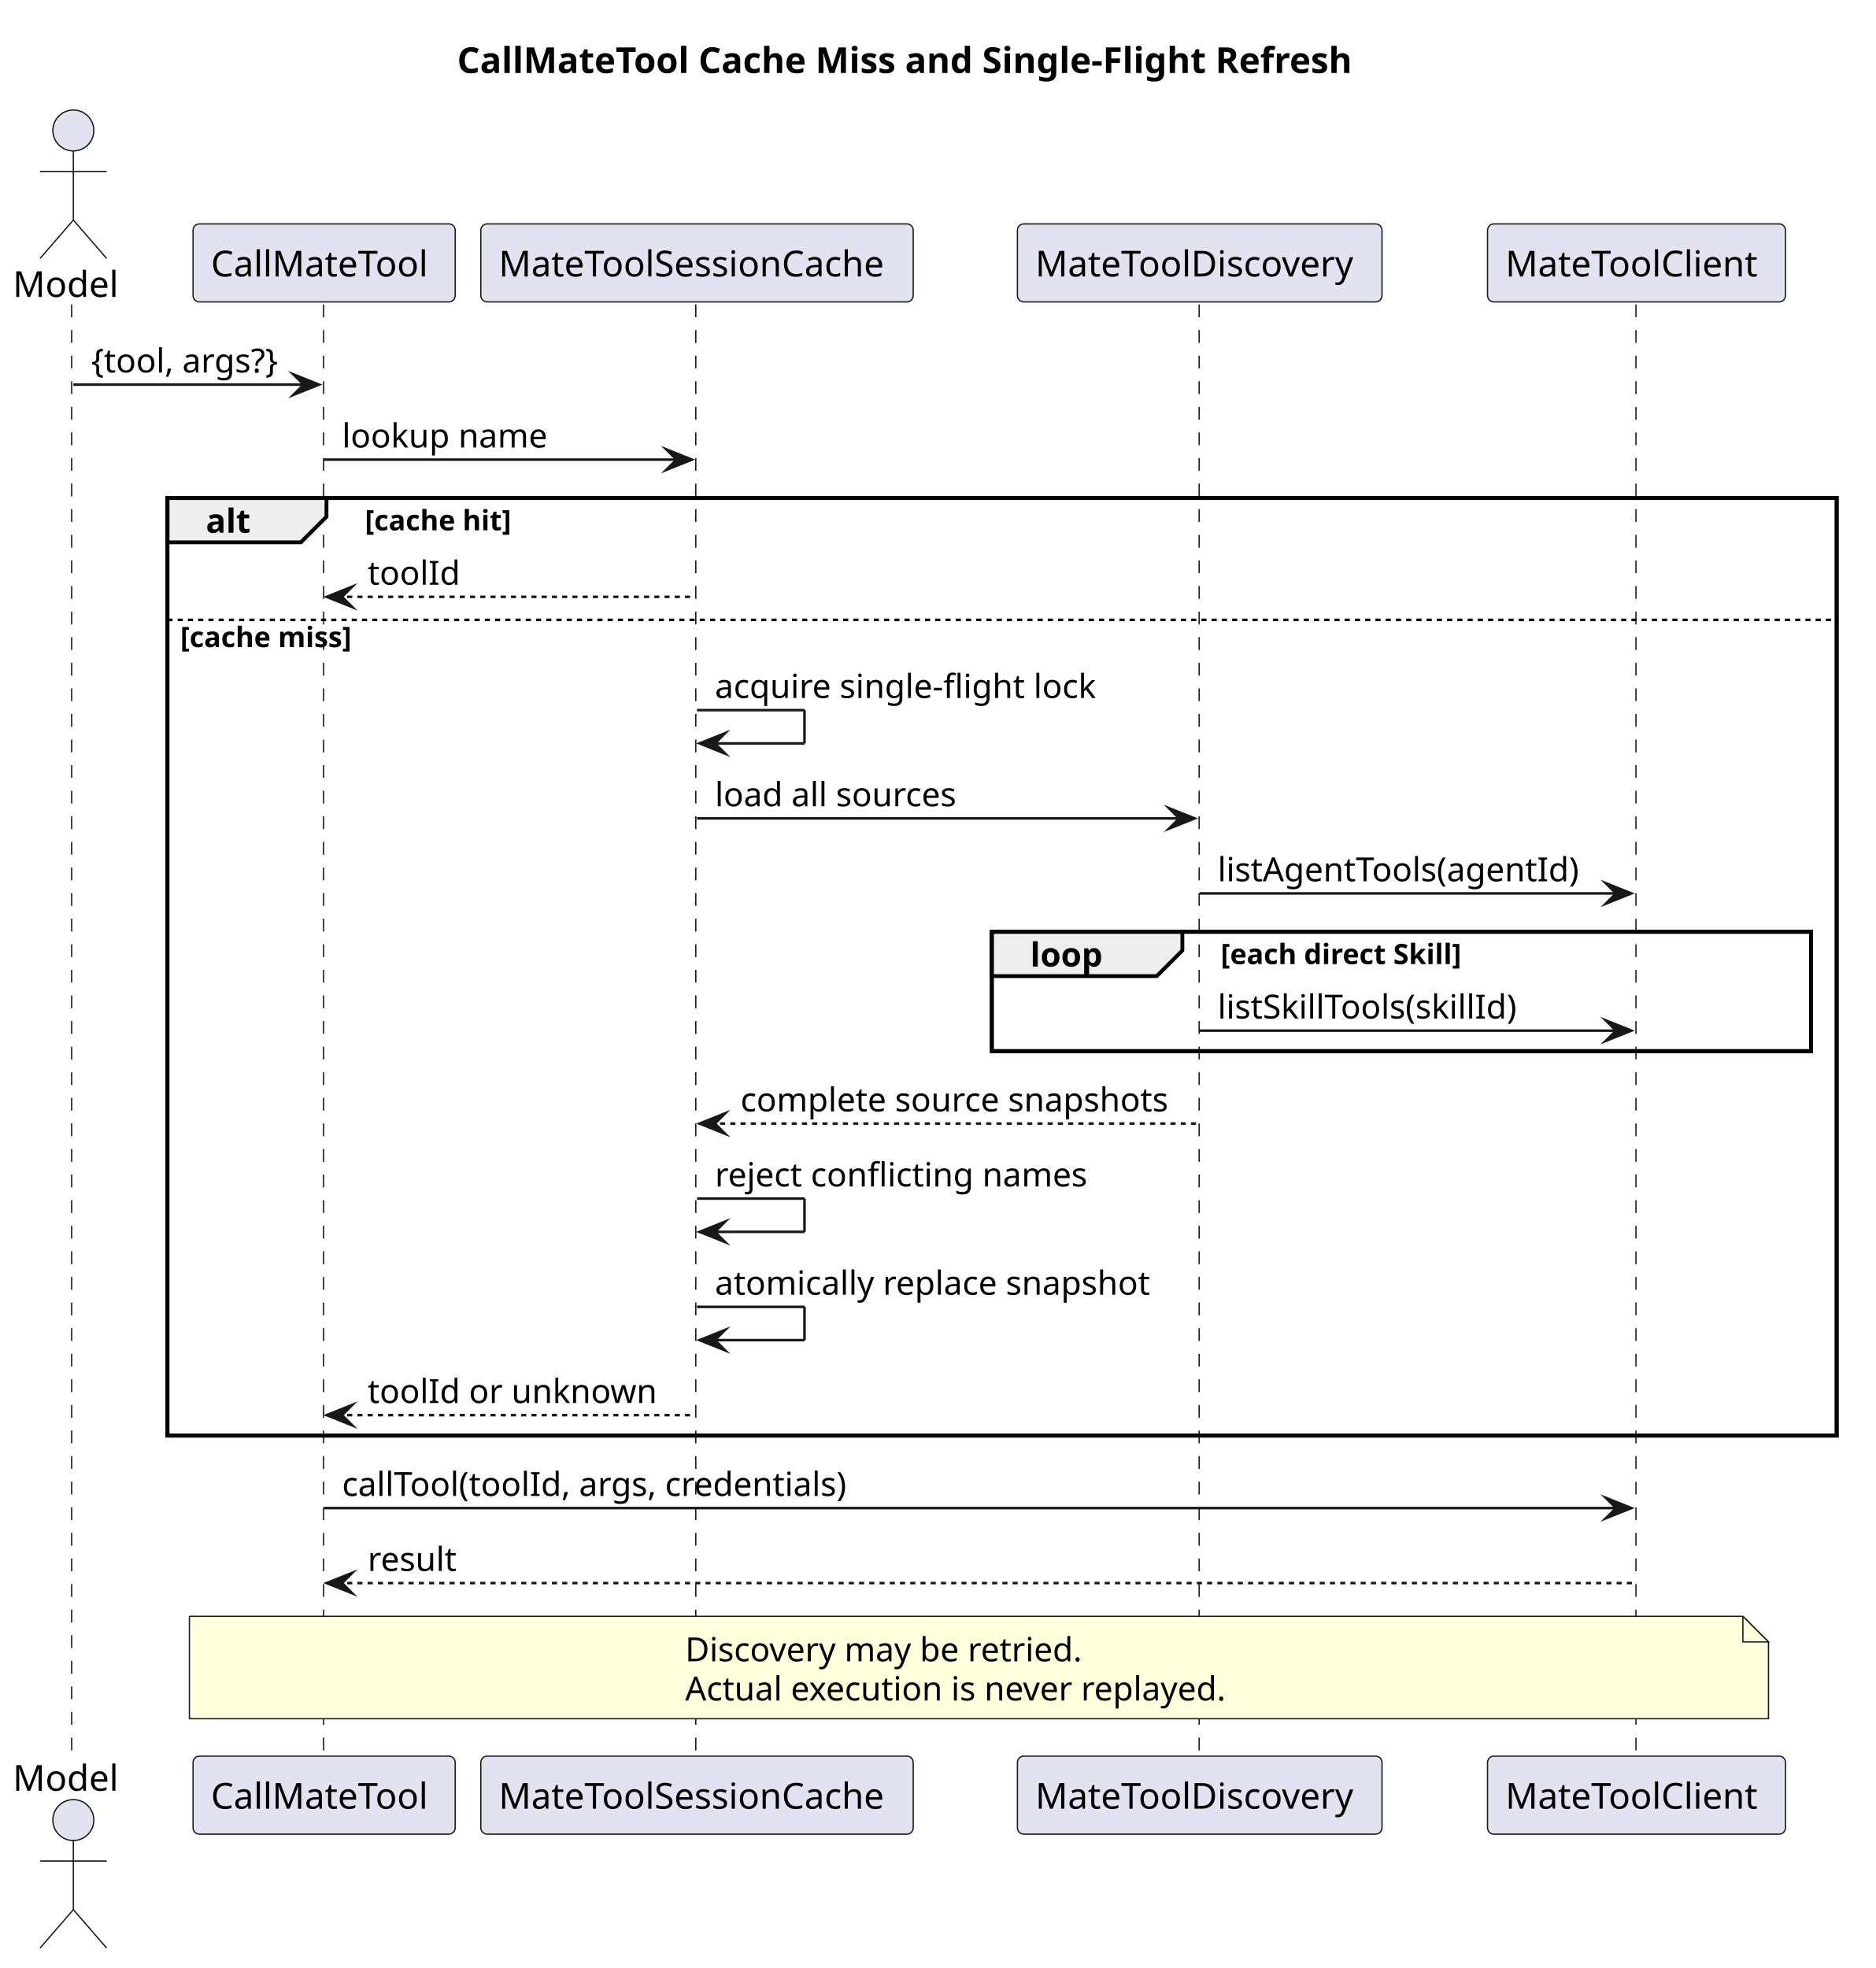
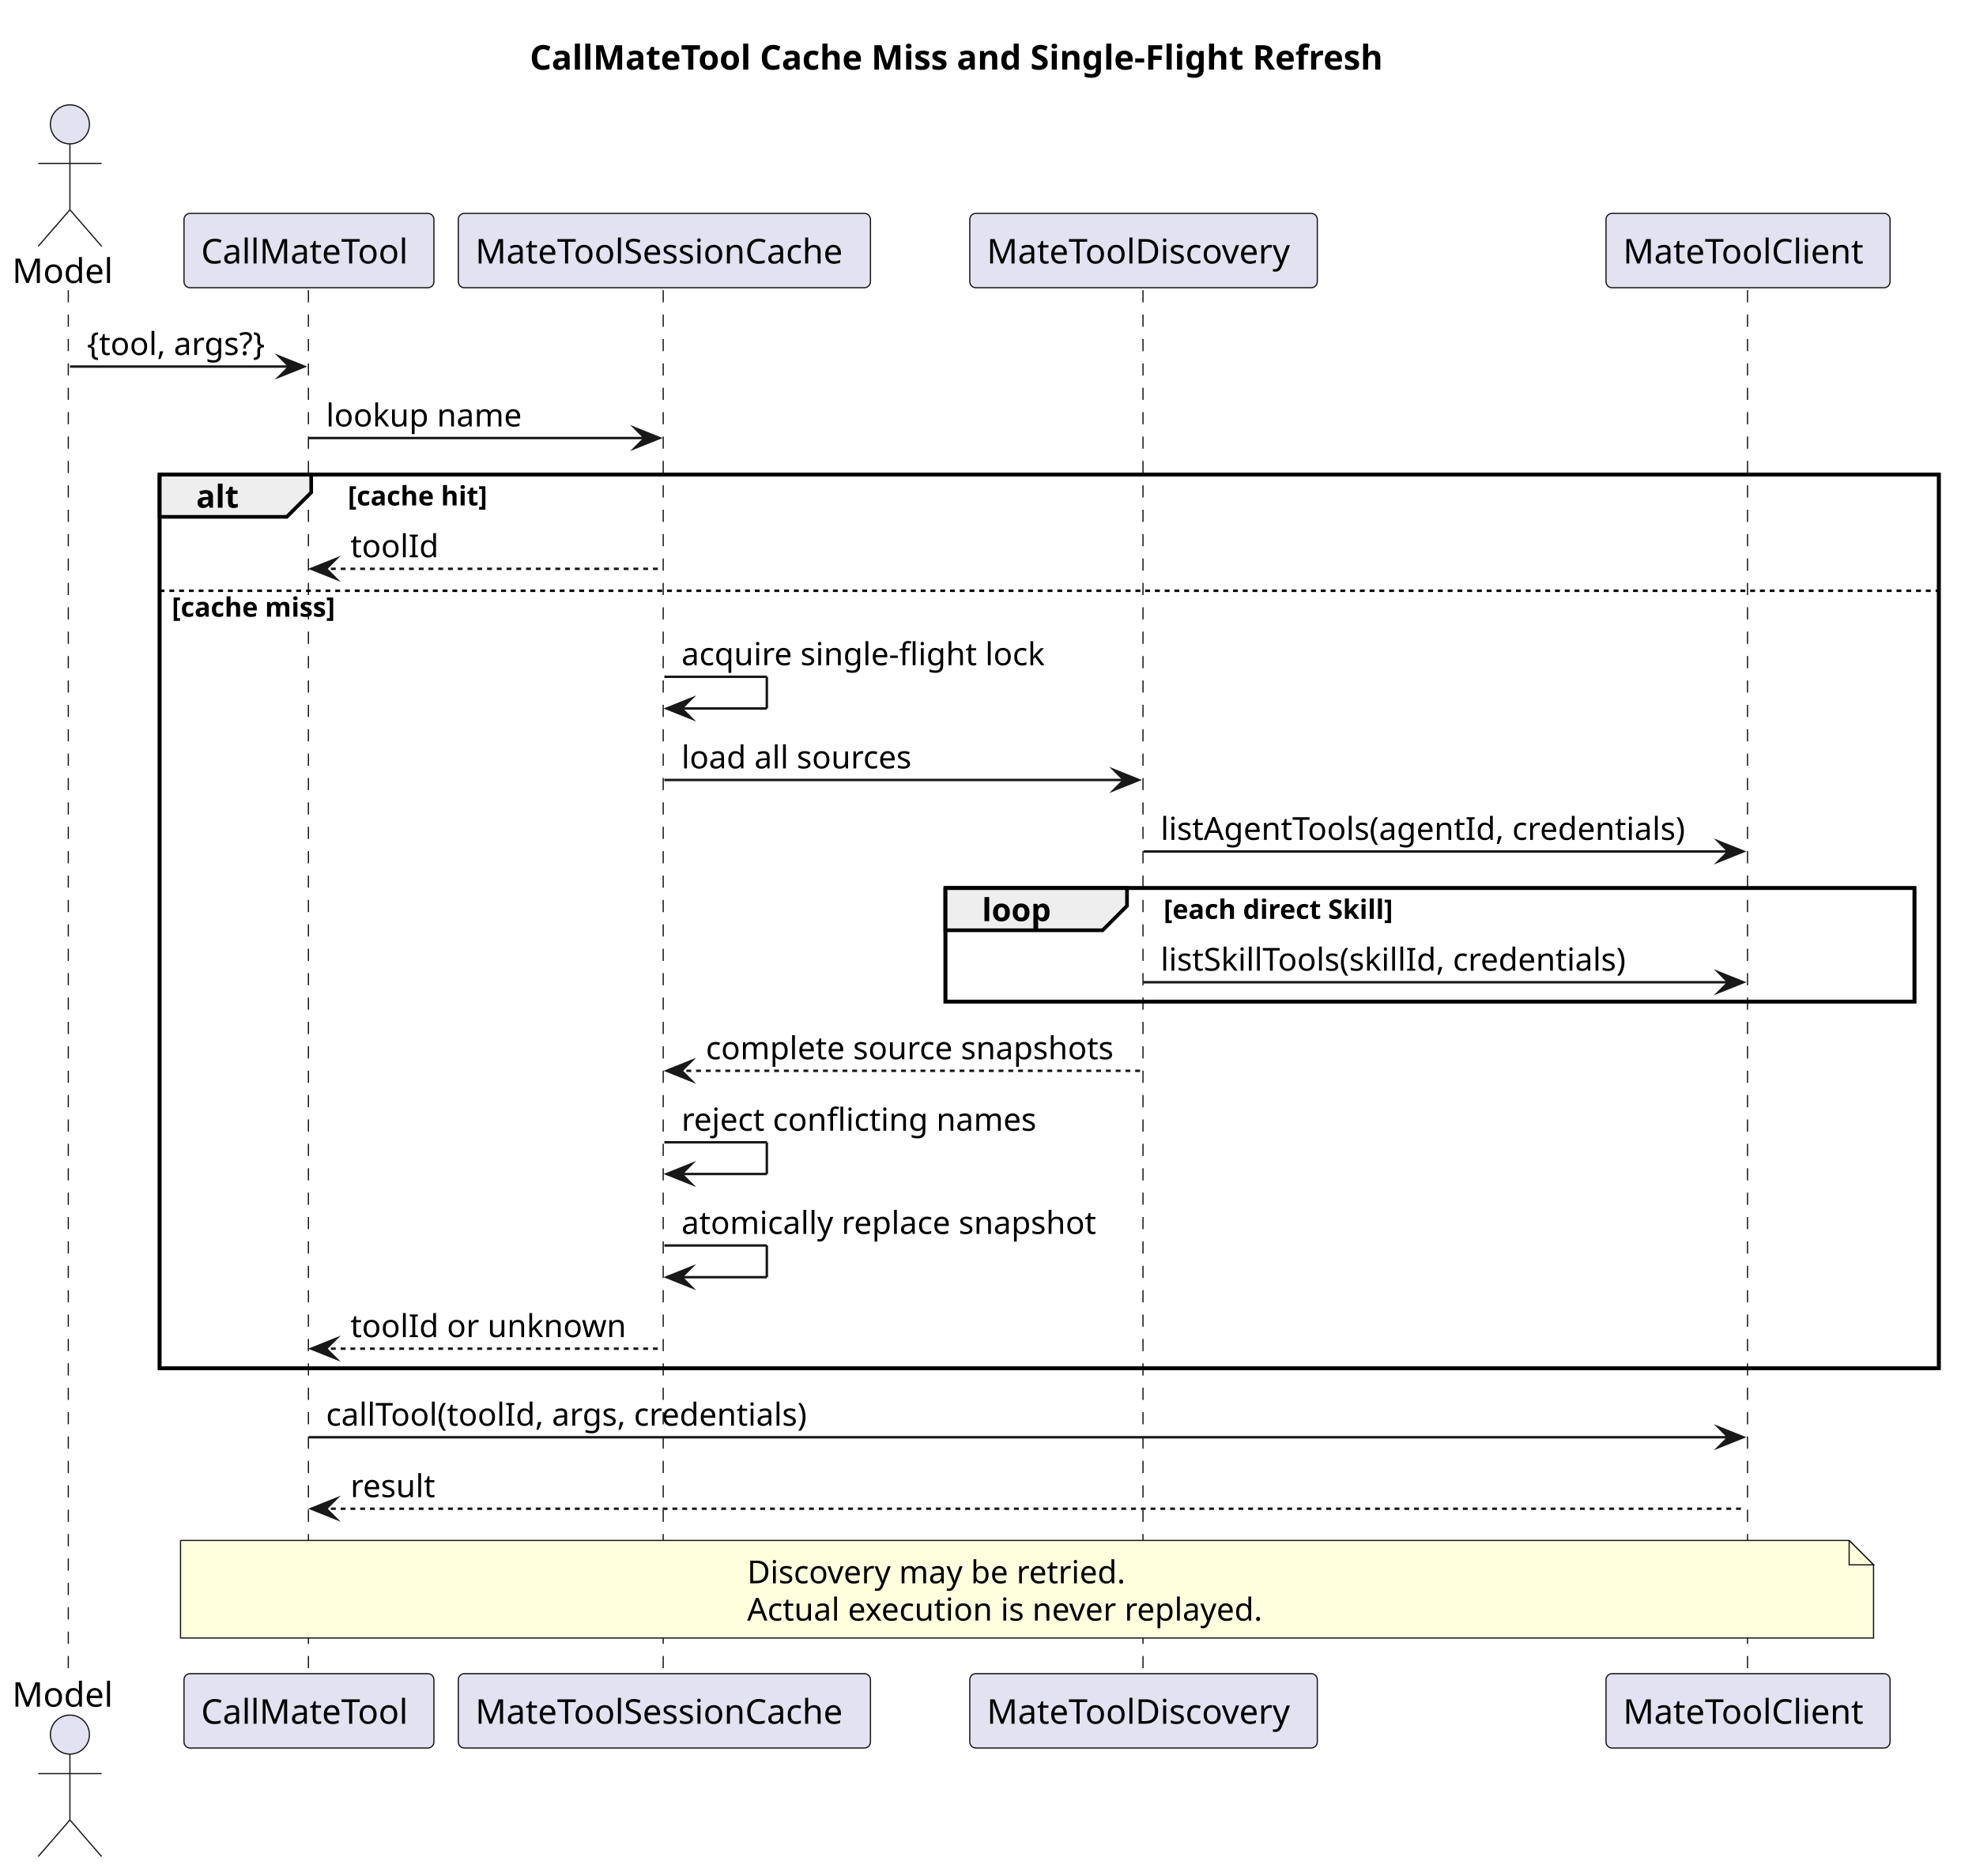
- <svg xmlns="http://www.w3.org/2000/svg" contentStyleType="text/css" data-diagram-type="SEQUENCE" height="769px" preserveAspectRatio="none" style="width:733px;height:769px;background:#FFFFFF;" version="1.1" viewBox="0 0 733 769" width="733px" zoomAndPan="magnify">
+ <svg xmlns="http://www.w3.org/2000/svg" contentStyleType="text/css" data-diagram-type="SEQUENCE" height="769px" preserveAspectRatio="none" style="width:810px;height:769px;background:#FFFFFF;" version="1.1" viewBox="0 0 810 769" width="810px" zoomAndPan="magnify">
  <defs />
  <g>
-     <g class="title" data-source-line="79">
-       <text fill="#000000" font-family="sans-serif" font-size="14" font-weight="700" lengthAdjust="spacing" textLength="369.407" x="178.619" y="28.535">CallMateTool Cache Miss and Single-Flight Refresh</text>
+     <g class="title" data-source-line="122">
+       <text fill="#000000" font-family="sans-serif" font-size="14" font-weight="700" lengthAdjust="spacing" textLength="369.407" x="217.181" y="28.535">CallMateTool Cache Miss and Single-Flight Refresh</text>
    </g>
-     <rect fill="none" height="366.371" style="stroke:#000000;stroke-width:1.5;" width="652.217" x="65.428" y="194.598" />
-     <rect fill="none" height="46.621" style="stroke:#000000;stroke-width:1.5;" width="320.111" x="387.534" y="364.106" />
-     <g class="participant-lifeline" data-entity-uid="part1" data-qualified-name="Model" data-source-line="81" id="part1-lifeline">
+     <rect fill="none" height="366.371" style="stroke:#000000;stroke-width:1.5;" width="729.341" x="65.428" y="194.598" />
+     <rect fill="none" height="46.621" style="stroke:#000000;stroke-width:1.5;" width="397.235" x="387.534" y="364.106" />
+     <g class="participant-lifeline" data-entity-uid="part1" data-qualified-name="Model" data-source-line="124" id="part1-lifeline">
      <g>
        <rect fill="#000000" fill-opacity="0" height="568.234" width="8" x="24.658" y="118.977" />
        <line style="stroke:#181818;stroke-width:0.5;stroke-dasharray:5,5;" x1="28" x2="28" y1="118.977" y2="687.211" />
      </g>
    </g>
-     <g class="participant-lifeline" data-entity-uid="part2" data-qualified-name="Call" data-source-line="82" id="part2-lifeline">
+     <g class="participant-lifeline" data-entity-uid="part2" data-qualified-name="Call" data-source-line="125" id="part2-lifeline">
      <g>
        <rect fill="#000000" fill-opacity="0" height="568.234" width="8" x="122.647" y="118.977" />
        <line style="stroke:#181818;stroke-width:0.5;stroke-dasharray:5,5;" x1="126.428" x2="126.428" y1="118.977" y2="687.211" />
      </g>
    </g>
-     <g class="participant-lifeline" data-entity-uid="part3" data-qualified-name="Cache" data-source-line="83" id="part3-lifeline">
+     <g class="participant-lifeline" data-entity-uid="part3" data-qualified-name="Cache" data-source-line="126" id="part3-lifeline">
      <g>
        <rect fill="#000000" fill-opacity="0" height="568.234" width="8" x="268.34" y="118.977" />
        <line style="stroke:#181818;stroke-width:0.5;stroke-dasharray:5,5;" x1="271.865" x2="271.865" y1="118.977" y2="687.211" />
      </g>
    </g>
-     <g class="participant-lifeline" data-entity-uid="part4" data-qualified-name="Discovery" data-source-line="84" id="part4-lifeline">
+     <g class="participant-lifeline" data-entity-uid="part4" data-qualified-name="Discovery" data-source-line="127" id="part4-lifeline">
      <g>
        <rect fill="#000000" fill-opacity="0" height="568.234" width="8" x="464.761" y="118.977" />
        <line style="stroke:#181818;stroke-width:0.5;stroke-dasharray:5,5;" x1="468.534" x2="468.534" y1="118.977" y2="687.211" />
      </g>
    </g>
-     <g class="participant-lifeline" data-entity-uid="part5" data-qualified-name="Mate" data-source-line="85" id="part5-lifeline">
+     <g class="participant-lifeline" data-entity-uid="part5" data-qualified-name="Mate" data-source-line="128" id="part5-lifeline">
      <g>
-         <rect fill="#000000" fill-opacity="0" height="568.234" width="8" x="635.43" y="118.977" />
-         <line style="stroke:#181818;stroke-width:0.5;stroke-dasharray:5,5;" x1="639.215" x2="639.215" y1="118.977" y2="687.211" />
+         <rect fill="#000000" fill-opacity="0" height="568.234" width="8" x="712.554" y="118.977" />
+         <line style="stroke:#181818;stroke-width:0.5;stroke-dasharray:5,5;" x1="716.339" x2="716.339" y1="118.977" y2="687.211" />
      </g>
    </g>
-     <g class="participant participant-head" data-entity-uid="part1" data-qualified-name="Model" data-source-line="81" id="part1-head">
+     <g class="participant participant-head" data-entity-uid="part1" data-qualified-name="Model" data-source-line="124" id="part1-head">
      <text fill="#000000" font-family="sans-serif" font-size="14" lengthAdjust="spacing" textLength="41.316" x="5" y="116.023">Model</text>
      <ellipse cx="28.658" cy="50.988" fill="#E2E2F0" rx="8" ry="8" style="stroke:#181818;stroke-width:0.5;" />
      <path d="M28.658,58.988 L28.658,85.988 M15.658,66.988 L41.658,66.988 M28.658,85.988 L15.658,100.988 M28.658,85.988 L41.658,100.988" fill="none" style="stroke:#181818;stroke-width:0.5;" />
    </g>
-     <g class="participant participant-tail" data-entity-uid="part1" data-qualified-name="Model" data-source-line="81" id="part1-tail">
+     <g class="participant participant-tail" data-entity-uid="part1" data-qualified-name="Model" data-source-line="124" id="part1-tail">
      <text fill="#000000" font-family="sans-serif" font-size="14" lengthAdjust="spacing" textLength="41.316" x="5" y="699.746">Model</text>
      <ellipse cx="28.658" cy="711.199" fill="#E2E2F0" rx="8" ry="8" style="stroke:#181818;stroke-width:0.5;" />
      <path d="M28.658,719.199 L28.658,746.199 M15.658,727.199 L41.658,727.199 M28.658,746.199 L15.658,761.199 M28.658,746.199 L41.658,761.199" fill="none" style="stroke:#181818;stroke-width:0.5;" />
    </g>
-     <g class="participant participant-head" data-entity-uid="part2" data-qualified-name="Call" data-source-line="82" id="part2-head">
+     <g class="participant participant-head" data-entity-uid="part2" data-qualified-name="Call" data-source-line="125" id="part2-head">
      <rect fill="#E2E2F0" height="30.488" rx="2.5" ry="2.5" style="stroke:#181818;stroke-width:0.5;" width="102.436" x="75.428" y="87.488" />
      <text fill="#000000" font-family="sans-serif" font-size="14" lengthAdjust="spacing" textLength="88.436" x="82.428" y="108.023">CallMateTool</text>
    </g>
-     <g class="participant participant-tail" data-entity-uid="part2" data-qualified-name="Call" data-source-line="82" id="part2-tail">
+     <g class="participant participant-tail" data-entity-uid="part2" data-qualified-name="Call" data-source-line="125" id="part2-tail">
      <rect fill="#E2E2F0" height="30.488" rx="2.5" ry="2.5" style="stroke:#181818;stroke-width:0.5;" width="102.436" x="75.428" y="686.211" />
      <text fill="#000000" font-family="sans-serif" font-size="14" lengthAdjust="spacing" textLength="88.436" x="82.428" y="706.746">CallMateTool</text>
    </g>
-     <g class="participant participant-head" data-entity-uid="part3" data-qualified-name="Cache" data-source-line="83" id="part3-head">
+     <g class="participant participant-head" data-entity-uid="part3" data-qualified-name="Cache" data-source-line="126" id="part3-head">
      <rect fill="#E2E2F0" height="30.488" rx="2.5" ry="2.5" style="stroke:#181818;stroke-width:0.5;" width="168.95" x="187.865" y="87.488" />
      <text fill="#000000" font-family="sans-serif" font-size="14" lengthAdjust="spacing" textLength="154.95" x="194.865" y="108.023">MateToolSessionCache</text>
    </g>
-     <g class="participant participant-tail" data-entity-uid="part3" data-qualified-name="Cache" data-source-line="83" id="part3-tail">
+     <g class="participant participant-tail" data-entity-uid="part3" data-qualified-name="Cache" data-source-line="126" id="part3-tail">
      <rect fill="#E2E2F0" height="30.488" rx="2.5" ry="2.5" style="stroke:#181818;stroke-width:0.5;" width="168.95" x="187.865" y="686.211" />
      <text fill="#000000" font-family="sans-serif" font-size="14" lengthAdjust="spacing" textLength="154.95" x="194.865" y="706.746">MateToolSessionCache</text>
    </g>
-     <g class="participant participant-head" data-entity-uid="part4" data-qualified-name="Discovery" data-source-line="84" id="part4-head">
+     <g class="participant participant-head" data-entity-uid="part4" data-qualified-name="Discovery" data-source-line="127" id="part4-head">
      <rect fill="#E2E2F0" height="30.488" rx="2.5" ry="2.5" style="stroke:#181818;stroke-width:0.5;" width="142.454" x="397.534" y="87.488" />
      <text fill="#000000" font-family="sans-serif" font-size="14" lengthAdjust="spacing" textLength="128.454" x="404.534" y="108.023">MateToolDiscovery</text>
    </g>
-     <g class="participant participant-tail" data-entity-uid="part4" data-qualified-name="Discovery" data-source-line="84" id="part4-tail">
+     <g class="participant participant-tail" data-entity-uid="part4" data-qualified-name="Discovery" data-source-line="127" id="part4-tail">
      <rect fill="#E2E2F0" height="30.488" rx="2.5" ry="2.5" style="stroke:#181818;stroke-width:0.5;" width="142.454" x="397.534" y="686.211" />
      <text fill="#000000" font-family="sans-serif" font-size="14" lengthAdjust="spacing" textLength="128.454" x="404.534" y="706.746">MateToolDiscovery</text>
    </g>
-     <g class="participant participant-head" data-entity-uid="part5" data-qualified-name="Mate" data-source-line="85" id="part5-head">
-       <rect fill="#E2E2F0" height="30.488" rx="2.5" ry="2.5" style="stroke:#181818;stroke-width:0.5;" width="116.43" x="581.215" y="87.488" />
-       <text fill="#000000" font-family="sans-serif" font-size="14" lengthAdjust="spacing" textLength="102.43" x="588.215" y="108.023">MateToolClient</text>
+     <g class="participant participant-head" data-entity-uid="part5" data-qualified-name="Mate" data-source-line="128" id="part5-head">
+       <rect fill="#E2E2F0" height="30.488" rx="2.5" ry="2.5" style="stroke:#181818;stroke-width:0.5;" width="116.43" x="658.339" y="87.488" />
+       <text fill="#000000" font-family="sans-serif" font-size="14" lengthAdjust="spacing" textLength="102.43" x="665.339" y="108.023">MateToolClient</text>
    </g>
-     <g class="participant participant-tail" data-entity-uid="part5" data-qualified-name="Mate" data-source-line="85" id="part5-tail">
-       <rect fill="#E2E2F0" height="30.488" rx="2.5" ry="2.5" style="stroke:#181818;stroke-width:0.5;" width="116.43" x="581.215" y="686.211" />
-       <text fill="#000000" font-family="sans-serif" font-size="14" lengthAdjust="spacing" textLength="102.43" x="588.215" y="706.746">MateToolClient</text>
+     <g class="participant participant-tail" data-entity-uid="part5" data-qualified-name="Mate" data-source-line="128" id="part5-tail">
+       <rect fill="#E2E2F0" height="30.488" rx="2.5" ry="2.5" style="stroke:#181818;stroke-width:0.5;" width="116.43" x="658.339" y="686.211" />
+       <text fill="#000000" font-family="sans-serif" font-size="14" lengthAdjust="spacing" textLength="102.43" x="665.339" y="706.746">MateToolClient</text>
    </g>
-     <g class="message" data-entity-1="part1" data-entity-2="part2" data-source-line="87" id="msg1">
+     <g class="message" data-entity-1="part1" data-entity-2="part2" data-source-line="130" id="msg1">
      <polygon fill="#181818" points="114.647,146.287,124.647,150.287,114.647,154.287,118.647,150.287" style="stroke:#181818;stroke-width:1;stroke-linejoin:miter;stroke-miterlimit:10;" />
      <line style="stroke:#181818;stroke-width:1;" x1="28.658" x2="120.647" y1="150.287" y2="150.287" />
      <text fill="#000000" font-family="sans-serif" font-size="13" lengthAdjust="spacing" textLength="73.988" x="35.658" y="145.545">{tool, args?}</text>
    </g>
-     <g class="message" data-entity-1="part2" data-entity-2="part3" data-source-line="88" id="msg2">
+     <g class="message" data-entity-1="part2" data-entity-2="part3" data-source-line="131" id="msg2">
      <polygon fill="#181818" points="260.34,175.598,270.34,179.598,260.34,183.598,264.34,179.598" style="stroke:#181818;stroke-width:1;stroke-linejoin:miter;stroke-miterlimit:10;" />
      <line style="stroke:#181818;stroke-width:1;" x1="126.647" x2="266.34" y1="179.598" y2="179.598" />
      <text fill="#000000" font-family="sans-serif" font-size="13" lengthAdjust="spacing" textLength="82.316" x="133.647" y="174.856">lookup name</text>
    </g>
    <path d="M65.428,194.598 L127.567,194.598 L127.567,201.908 L117.567,211.908 L65.428,211.908 L65.428,194.598" fill="#EEEEEE" style="stroke:#000000;stroke-width:1.5;" />
-     <rect fill="none" height="366.371" style="stroke:#000000;stroke-width:1.5;" width="652.217" x="65.428" y="194.598" />
+     <rect fill="none" height="366.371" style="stroke:#000000;stroke-width:1.5;" width="729.341" x="65.428" y="194.598" />
    <text fill="#000000" font-family="sans-serif" font-size="13" font-weight="700" lengthAdjust="spacing" textLength="17.139" x="80.428" y="208.166">alt</text>
    <text fill="#000000" font-family="sans-serif" font-size="11" font-weight="700" lengthAdjust="spacing" textLength="58.883" x="142.567" y="207.232">[cache hit]</text>
-     <g class="message" data-entity-1="part3" data-entity-2="part2" data-source-line="90" id="msg3">
+     <g class="message" data-entity-1="part3" data-entity-2="part2" data-source-line="133" id="msg3">
      <polygon fill="#181818" points="137.647,229.219,127.647,233.219,137.647,237.219,133.647,233.219" style="stroke:#181818;stroke-width:1;stroke-linejoin:miter;stroke-miterlimit:10;" />
      <line style="stroke:#181818;stroke-width:1;stroke-dasharray:2,2;" x1="131.647" x2="271.34" y1="233.219" y2="233.219" />
      <text fill="#000000" font-family="sans-serif" font-size="13" lengthAdjust="spacing" textLength="36.518" x="143.647" y="228.477">toolId</text>
    </g>
-     <line style="stroke:#000000;stroke-width:1;stroke-dasharray:2,2;" x1="65.428" x2="717.645" y1="242.219" y2="242.219" />
+     <line style="stroke:#000000;stroke-width:1;stroke-dasharray:2,2;" x1="65.428" x2="794.769" y1="242.219" y2="242.219" />
    <text fill="#000000" font-family="sans-serif" font-size="11" font-weight="700" lengthAdjust="spacing" textLength="70.308" x="70.428" y="252.853">[cache miss]</text>
-     <g class="message" data-entity-1="part3" data-entity-2="part3" data-source-line="92" id="msg4">
+     <g class="message" data-entity-1="part3" data-entity-2="part3" data-source-line="135" id="msg4">
      <line style="stroke:#181818;stroke-width:1;" x1="272.34" x2="314.34" y1="277.484" y2="277.484" />
      <line style="stroke:#181818;stroke-width:1;" x1="314.34" x2="314.34" y1="277.484" y2="290.484" />
      <line style="stroke:#181818;stroke-width:1;" x1="273.34" x2="314.34" y1="290.484" y2="290.484" />
      <polygon fill="#181818" points="283.34,286.484,273.34,290.484,283.34,294.484,279.34,290.484" style="stroke:#181818;stroke-width:1;stroke-linejoin:miter;stroke-miterlimit:10;" />
      <text fill="#000000" font-family="sans-serif" font-size="13" lengthAdjust="spacing" textLength="159.047" x="279.34" y="272.742">acquire single-flight lock</text>
    </g>
-     <g class="message" data-entity-1="part3" data-entity-2="part4" data-source-line="93" id="msg5">
+     <g class="message" data-entity-1="part3" data-entity-2="part4" data-source-line="136" id="msg5">
      <polygon fill="#181818" points="456.761,315.795,466.761,319.795,456.761,323.795,460.761,319.795" style="stroke:#181818;stroke-width:1;stroke-linejoin:miter;stroke-miterlimit:10;" />
      <line style="stroke:#181818;stroke-width:1;" x1="272.34" x2="462.761" y1="319.795" y2="319.795" />
      <text fill="#000000" font-family="sans-serif" font-size="13" lengthAdjust="spacing" textLength="98.554" x="279.34" y="315.053">load all sources</text>
    </g>
-     <g class="message" data-entity-1="part4" data-entity-2="part5" data-source-line="94" id="msg6">
-       <polygon fill="#181818" points="627.43,345.106,637.43,349.106,627.43,353.106,631.43,349.106" style="stroke:#181818;stroke-width:1;stroke-linejoin:miter;stroke-miterlimit:10;" />
-       <line style="stroke:#181818;stroke-width:1;" x1="468.761" x2="633.43" y1="349.106" y2="349.106" />
-       <text fill="#000000" font-family="sans-serif" font-size="13" lengthAdjust="spacing" textLength="146.669" x="475.761" y="344.363">listAgentTools(agentId)</text>
+     <g class="message" data-entity-1="part4" data-entity-2="part5" data-source-line="137" id="msg6">
+       <polygon fill="#181818" points="704.554,345.106,714.554,349.106,704.554,353.106,708.554,349.106" style="stroke:#181818;stroke-width:1;stroke-linejoin:miter;stroke-miterlimit:10;" />
+       <line style="stroke:#181818;stroke-width:1;" x1="468.761" x2="710.554" y1="349.106" y2="349.106" />
+       <text fill="#000000" font-family="sans-serif" font-size="13" lengthAdjust="spacing" textLength="223.793" x="475.761" y="344.363">listAgentTools(agentId, credentials)</text>
    </g>
    <path d="M387.534,364.106 L461.981,364.106 L461.981,371.416 L451.981,381.416 L387.534,381.416 L387.534,364.106" fill="#EEEEEE" style="stroke:#000000;stroke-width:1.5;" />
-     <rect fill="none" height="46.621" style="stroke:#000000;stroke-width:1.5;" width="320.111" x="387.534" y="364.106" />
+     <rect fill="none" height="46.621" style="stroke:#000000;stroke-width:1.5;" width="397.235" x="387.534" y="364.106" />
    <text fill="#000000" font-family="sans-serif" font-size="13" font-weight="700" lengthAdjust="spacing" textLength="29.447" x="402.534" y="377.674">loop</text>
    <text fill="#000000" font-family="sans-serif" font-size="11" font-weight="700" lengthAdjust="spacing" textLength="97.996" x="476.981" y="376.74">[each direct Skill]</text>
-     <g class="message" data-entity-1="part4" data-entity-2="part5" data-source-line="96" id="msg7">
-       <polygon fill="#181818" points="627.43,398.727,637.43,402.727,627.43,406.727,631.43,402.727" style="stroke:#181818;stroke-width:1;stroke-linejoin:miter;stroke-miterlimit:10;" />
-       <line style="stroke:#181818;stroke-width:1;" x1="468.761" x2="633.43" y1="402.727" y2="402.727" />
-       <text fill="#000000" font-family="sans-serif" font-size="13" lengthAdjust="spacing" textLength="125.335" x="475.761" y="397.984">listSkillTools(skillId)</text>
+     <g class="message" data-entity-1="part4" data-entity-2="part5" data-source-line="139" id="msg7">
+       <polygon fill="#181818" points="704.554,398.727,714.554,402.727,704.554,406.727,708.554,402.727" style="stroke:#181818;stroke-width:1;stroke-linejoin:miter;stroke-miterlimit:10;" />
+       <line style="stroke:#181818;stroke-width:1;" x1="468.761" x2="710.554" y1="402.727" y2="402.727" />
+       <text fill="#000000" font-family="sans-serif" font-size="13" lengthAdjust="spacing" textLength="202.458" x="475.761" y="397.984">listSkillTools(skillId, credentials)</text>
    </g>
-     <g class="message" data-entity-1="part4" data-entity-2="part3" data-source-line="98" id="msg8">
+     <g class="message" data-entity-1="part4" data-entity-2="part3" data-source-line="141" id="msg8">
      <polygon fill="#181818" points="283.34,435.037,273.34,439.037,283.34,443.037,279.34,439.037" style="stroke:#181818;stroke-width:1;stroke-linejoin:miter;stroke-miterlimit:10;" />
      <line style="stroke:#181818;stroke-width:1;stroke-dasharray:2,2;" x1="277.34" x2="467.761" y1="439.037" y2="439.037" />
      <text fill="#000000" font-family="sans-serif" font-size="13" lengthAdjust="spacing" textLength="172.421" x="289.34" y="434.295">complete source snapshots</text>
    </g>
-     <g class="message" data-entity-1="part3" data-entity-2="part3" data-source-line="99" id="msg9">
+     <g class="message" data-entity-1="part3" data-entity-2="part3" data-source-line="142" id="msg9">
      <line style="stroke:#181818;stroke-width:1;" x1="272.34" x2="314.34" y1="468.348" y2="468.348" />
      <line style="stroke:#181818;stroke-width:1;" x1="314.34" x2="314.34" y1="468.348" y2="481.348" />
      <line style="stroke:#181818;stroke-width:1;" x1="273.34" x2="314.34" y1="481.348" y2="481.348" />
      <polygon fill="#181818" points="283.34,477.348,273.34,481.348,283.34,485.348,279.34,481.348" style="stroke:#181818;stroke-width:1;stroke-linejoin:miter;stroke-miterlimit:10;" />
      <text fill="#000000" font-family="sans-serif" font-size="13" lengthAdjust="spacing" textLength="151.22" x="279.34" y="463.606">reject conflicting names</text>
    </g>
-     <g class="message" data-entity-1="part3" data-entity-2="part3" data-source-line="100" id="msg10">
+     <g class="message" data-entity-1="part3" data-entity-2="part3" data-source-line="143" id="msg10">
      <line style="stroke:#181818;stroke-width:1;" x1="272.34" x2="314.34" y1="510.658" y2="510.658" />
      <line style="stroke:#181818;stroke-width:1;" x1="314.34" x2="314.34" y1="510.658" y2="523.658" />
      <line style="stroke:#181818;stroke-width:1;" x1="273.34" x2="314.34" y1="523.658" y2="523.658" />
      <polygon fill="#181818" points="283.34,519.658,273.34,523.658,283.34,527.658,279.34,523.658" style="stroke:#181818;stroke-width:1;stroke-linejoin:miter;stroke-miterlimit:10;" />
      <text fill="#000000" font-family="sans-serif" font-size="13" lengthAdjust="spacing" textLength="175.475" x="279.34" y="505.916">atomically replace snapshot</text>
    </g>
-     <g class="message" data-entity-1="part3" data-entity-2="part2" data-source-line="101" id="msg11">
+     <g class="message" data-entity-1="part3" data-entity-2="part2" data-source-line="144" id="msg11">
      <polygon fill="#181818" points="137.647,548.969,127.647,552.969,137.647,556.969,133.647,552.969" style="stroke:#181818;stroke-width:1;stroke-linejoin:miter;stroke-miterlimit:10;" />
      <line style="stroke:#181818;stroke-width:1;stroke-dasharray:2,2;" x1="131.647" x2="271.34" y1="552.969" y2="552.969" />
      <text fill="#000000" font-family="sans-serif" font-size="13" lengthAdjust="spacing" textLength="115.921" x="143.647" y="548.227">toolId or unknown</text>
    </g>
-     <g class="message" data-entity-1="part2" data-entity-2="part5" data-source-line="103" id="msg12">
-       <polygon fill="#181818" points="627.43,585.279,637.43,589.279,627.43,593.279,631.43,589.279" style="stroke:#181818;stroke-width:1;stroke-linejoin:miter;stroke-miterlimit:10;" />
-       <line style="stroke:#181818;stroke-width:1;" x1="126.647" x2="633.43" y1="589.279" y2="589.279" />
+     <g class="message" data-entity-1="part2" data-entity-2="part5" data-source-line="146" id="msg12">
+       <polygon fill="#181818" points="704.554,585.279,714.554,589.279,704.554,593.279,708.554,589.279" style="stroke:#181818;stroke-width:1;stroke-linejoin:miter;stroke-miterlimit:10;" />
+       <line style="stroke:#181818;stroke-width:1;" x1="126.647" x2="710.554" y1="589.279" y2="589.279" />
      <text fill="#000000" font-family="sans-serif" font-size="13" lengthAdjust="spacing" textLength="206.857" x="133.647" y="584.537">callTool(toolId, args, credentials)</text>
    </g>
-     <g class="message" data-entity-1="part5" data-entity-2="part2" data-source-line="104" id="msg13">
+     <g class="message" data-entity-1="part5" data-entity-2="part2" data-source-line="147" id="msg13">
      <polygon fill="#181818" points="137.647,614.59,127.647,618.59,137.647,622.59,133.647,618.59" style="stroke:#181818;stroke-width:1;stroke-linejoin:miter;stroke-miterlimit:10;" />
-       <line style="stroke:#181818;stroke-width:1;stroke-dasharray:2,2;" x1="131.647" x2="638.43" y1="618.59" y2="618.59" />
+       <line style="stroke:#181818;stroke-width:1;stroke-dasharray:2,2;" x1="131.647" x2="715.554" y1="618.59" y2="618.59" />
      <text fill="#000000" font-family="sans-serif" font-size="13" lengthAdjust="spacing" textLength="35.877" x="143.647" y="613.848">result</text>
    </g>
-     <path d="M74,631.59 L74,671.59 L691,671.59 L691,641.59 L681,631.59 L74,631.59" fill="#FEFFDD" style="stroke:#181818;stroke-width:0.5;" />
-     <path d="M681,631.59 L681,641.59 L691,641.59 L681,631.59" fill="#FEFFDD" style="stroke:#181818;stroke-width:0.5;" />
-     <text fill="#000000" font-family="sans-serif" font-size="13" lengthAdjust="spacing" textLength="160.761" x="267.707" y="649.158">Discovery may be retried.</text>
-     <text fill="#000000" font-family="sans-serif" font-size="13" lengthAdjust="spacing" textLength="220.803" x="267.707" y="664.469">Actual execution is never replayed.</text>
+     <path d="M74,631.59 L74,671.59 L768,671.59 L768,641.59 L758,631.59 L74,631.59" fill="#FEFFDD" style="stroke:#181818;stroke-width:0.5;" />
+     <path d="M758,631.59 L758,641.59 L768,641.59 L758,631.59" fill="#FEFFDD" style="stroke:#181818;stroke-width:0.5;" />
+     <text fill="#000000" font-family="sans-serif" font-size="13" lengthAdjust="spacing" textLength="160.761" x="306.269" y="649.158">Discovery may be retried.</text>
+     <text fill="#000000" font-family="sans-serif" font-size="13" lengthAdjust="spacing" textLength="220.803" x="306.269" y="664.469">Actual execution is never replayed.</text>
  </g>
</svg>
